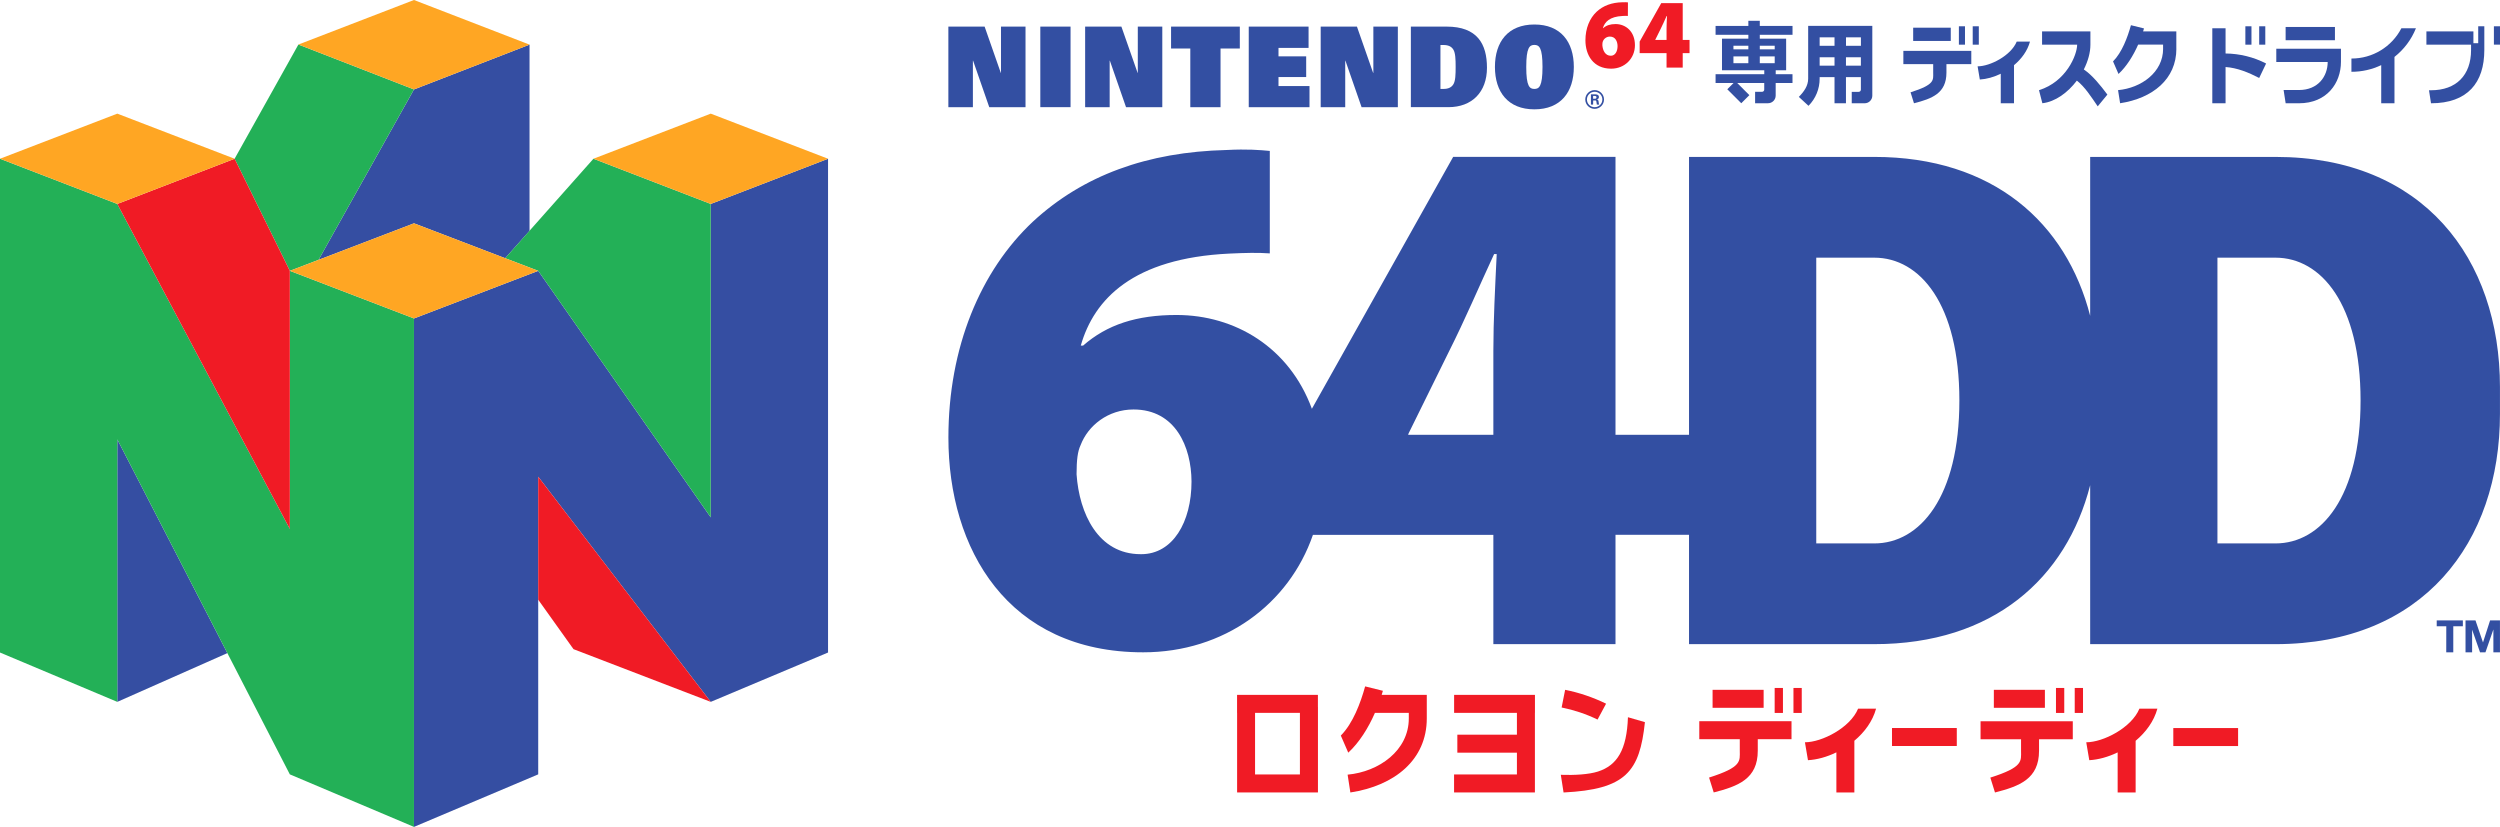
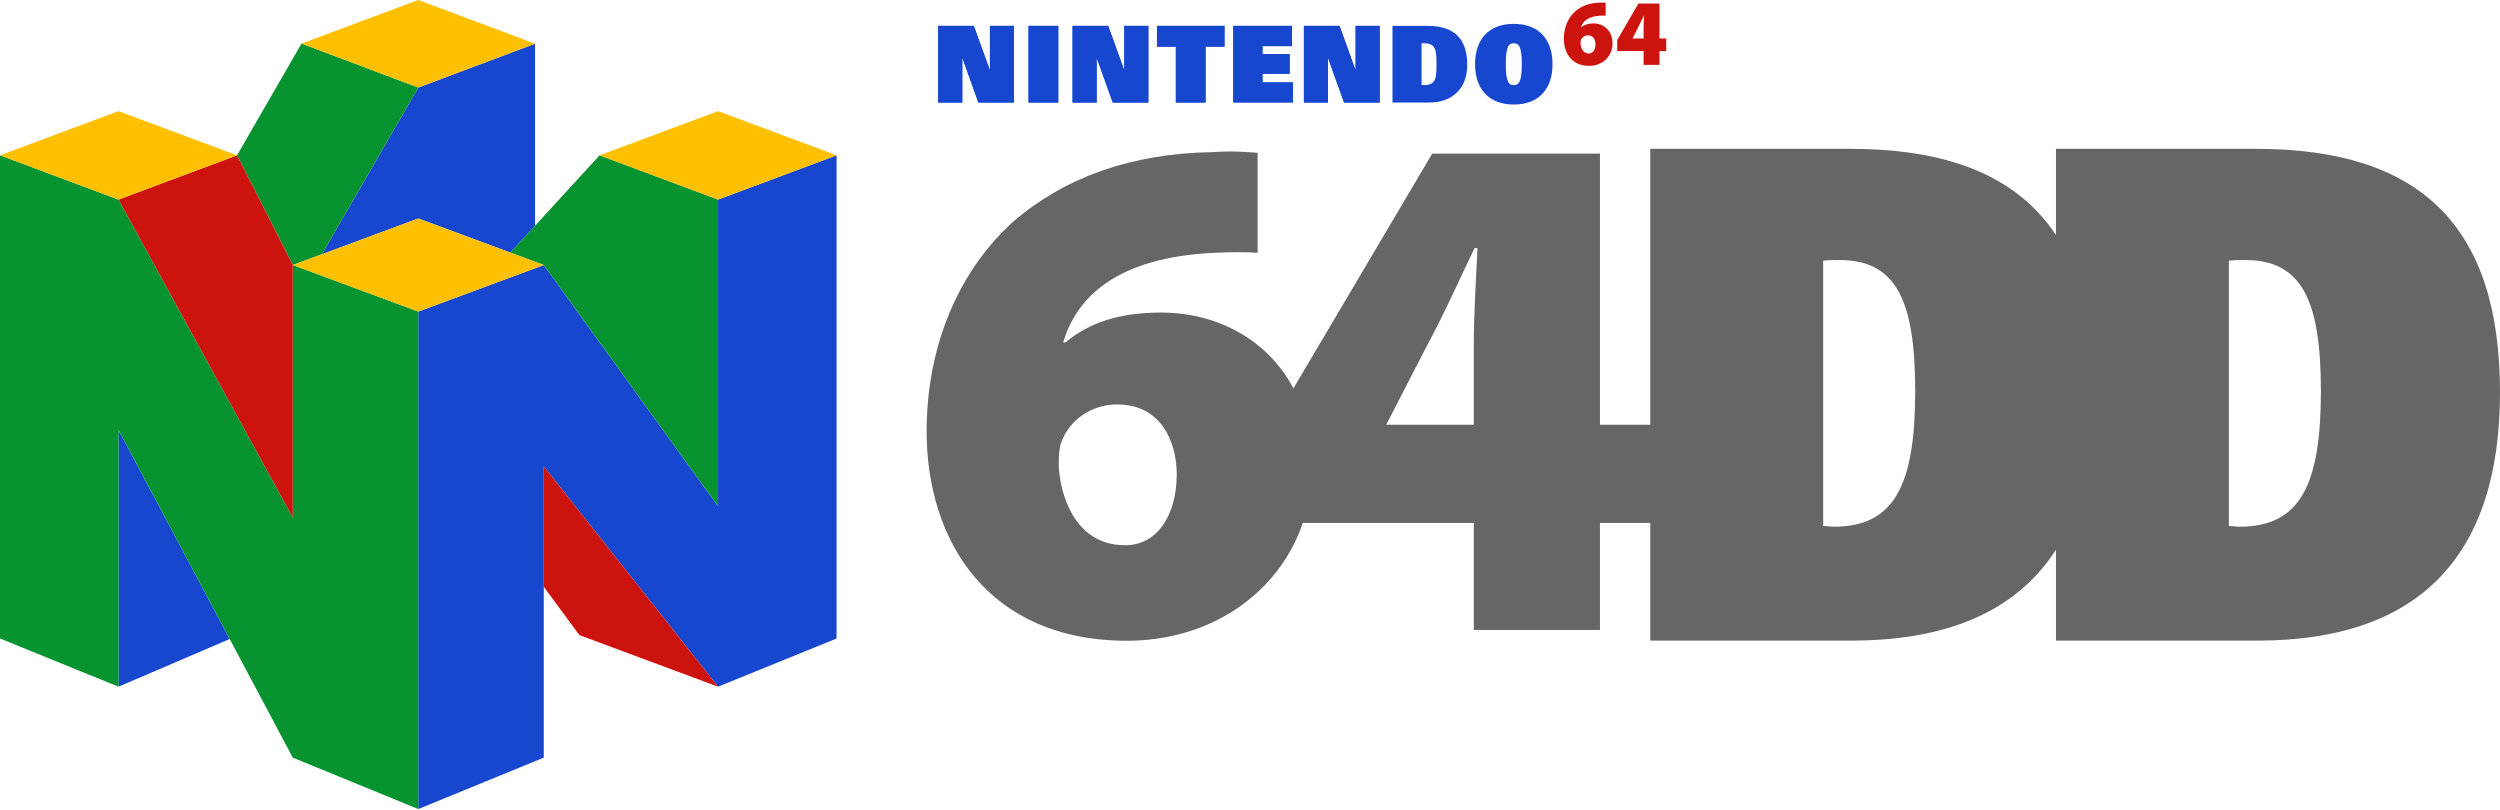
- <svg xmlns="http://www.w3.org/2000/svg" height="2045.851" width="6185.398" version="1.1" id="svg167380">
+ <svg xmlns="http://www.w3.org/2000/svg" height="183.471" width="566.929" version="1.1" id="svg167380">
  <defs id="defs167384" />
-   <g id="g1" transform="matrix(11.15081,0,0,11.15081,-143.5064,2272.498)">
-     <polygon class="st2" points="429.5,92.8 330.5,269.6 429.5,231.7 524.1,267.9 549.4,239.5 549.4,46.3 " id="polygon11" style="fill:#354ea2" transform="matrix(0.2138606,0,0,0.2138606,12.86959,-203.7966)" />
-     <polygon class="st2" points="121.7,728.2 235.9,677.6 121.7,455.9 " id="polygon13" style="fill:#354ea2" transform="matrix(0.2138606,0,0,0.2138606,12.86959,-203.7966)" />
-     <polygon class="st2" points="859.1,164.7 859.1,677 737.4,728.2 558.4,494.6 558.4,803.4 429.5,857.9 429.5,330.4 558.4,281 737.4,536.8 737.4,211.6 " id="polygon12" style="fill:#354ea2" transform="matrix(0.2138606,0,0,0.2138606,12.86959,-203.7966)" />
-     <polygon class="st3" points="429.5,92.8 309.6,46.2 243.4,164.7 300.7,281 330.5,269.6 " id="polygon14" style="fill:#23b057" transform="matrix(0.2138606,0,0,0.2138606,12.86959,-203.7966)" />
-     <polygon class="st3" points="737.4,536.8 558.4,281 524.1,267.9 615.7,164.7 737.4,211.6 " id="polygon15" style="fill:#23b057" transform="matrix(0.2138606,0,0,0.2138606,12.86959,-203.7966)" />
-     <polygon class="st3" points="300.7,281 300.7,548.8 121.7,211.6 0,164.7 0,677 121.7,728.2 121.7,455.9 300.7,803.4 429.5,857.9 429.5,330.4 " id="polygon16" style="fill:#23b057" transform="matrix(0.2138606,0,0,0.2138606,12.86959,-203.7966)" />
-     <polygon class="st1" points="121.7,211.6 243.4,164.7 300.7,281 300.7,548.8 " id="polygon17" style="fill:#f01b25" transform="matrix(0.2138606,0,0,0.2138606,12.86959,-203.7966)" />
-     <polygon class="st1" points="558.4,622.2 595,673.5 737.4,728.2 558.4,494.6 " id="polygon18" style="fill:#f01b25" transform="matrix(0.2138606,0,0,0.2138606,12.86959,-203.7966)" />
-     <polygon class="st4" points="300.7,281 429.5,231.7 558.4,281 429.5,330.4 " id="polygon19" style="fill:#ffa623" transform="matrix(0.2138606,0,0,0.2138606,12.86959,-203.7966)" />
-     <polygon class="st4" points="859.1,164.7 737.4,211.6 615.7,164.7 737.4,117.9 " id="polygon20" style="fill:#ffa623" transform="matrix(0.2138606,0,0,0.2138606,12.86959,-203.7966)" />
-     <polygon class="st4" points="243.4,164.7 121.7,211.6 0,164.7 121.7,117.9 " id="polygon21" style="fill:#ffa623" transform="matrix(0.2138606,0,0,0.2138606,12.86959,-203.7966)" />
-     <polygon class="st4" points="309.6,46.2 429.5,92.8 549.4,46.3 429.5,0 " id="polygon22" style="fill:#ffa623" transform="matrix(0.2138606,0,0,0.2138606,12.86959,-203.7966)" />
+   <g stroke-width=".306" id="g167360">
+     <path d="m115.743 57.29 5.593-6.077V9.907l-26.48 9.944-21.881 37.815 21.882-8.12zM162.834 45.258l26.875-10.038v109.572l-26.875 10.93-39.521-49.948v66.038l-28.456 11.659V70.657l28.456-10.554 39.52 54.705zM26.876 155.722l25.216-10.813L26.876 97.5z" fill="#1747ce" id="path167348" />
+     <path d="m72.975 57.666 21.882-37.815-26.48-9.977L53.752 35.22 66.4 60.1zM162.834 45.258v69.55l-39.521-54.705-7.57-2.813 20.224-22.07z" fill="#069330" id="path167350" />
+     <path d="M94.857 70.657 66.4 60.101v57.272L26.876 45.258 0 35.22v109.572l26.876 10.93V97.5L66.4 171.812l28.457 11.659z" fill="#069330" id="path167352" />
+     <path d="M66.4 117.373 26.876 45.258 53.752 35.22 66.4 60.1zM123.313 105.774v27.288l8.074 10.96 31.447 11.7z" fill="#cc130e" id="path167354" />
+     <g fill="#ffc001" id="g167358">
+       <path d="M94.857 70.657 66.4 60.101l28.457-10.556 28.456 10.556zM162.834 25.206l26.875 10.014-26.875 10.038-26.876-10.038zM26.876 25.206 53.752 35.22 26.876 45.258 0 35.22zM94.857 0l-26.48 9.874 26.48 9.977 26.48-9.944z" id="path167356" />
+     </g>
  </g>
-   <g transform="matrix(1.333333,0,0,-1.333333,2346.401,1961.455)" id="g10">
-     <path id="path88" style="fill:#334fa2;fill-opacity:1;fill-rule:nonzero;stroke:none;stroke-width:0.1" d="m 45.523,1358.5 h 0.375 l 30,-86.33 h 67.278 v 149.55 H 97.648 v -85.8 h -0.375 l -30,85.8 H 0 v -149.55 h 45.523 z" />
-     <path id="path94" style="fill:#334fa2;fill-opacity:1;fill-rule:nonzero;stroke:none;stroke-width:0.1" d="m 170.625,1272.25 h 56.102 v 149.473 h -56.102 z" />
-     <path id="path90" style="fill:#334fa2;fill-opacity:1;fill-rule:nonzero;stroke:none;stroke-width:0.1" d="m 299.324,1358.5 h 0.375 l 30,-86.33 h 67.278 v 149.55 h -45.454 v -85.8 h -0.375 l -30.074,85.8 h -67.273 v -149.55 h 45.523 z" />
-     <path id="path96" style="fill:#334fa2;fill-opacity:1;fill-rule:nonzero;stroke:none;stroke-width:0.1" d="m 448.949,1272.17 h 56.102 v 108.9 h 35.773 v 40.65 H 413.25 v -40.65 h 35.699 z" />
-     <path id="path106" style="fill:#334fa2;fill-opacity:1;fill-rule:nonzero;stroke:none;stroke-width:0.1" d="m 670.125,1311.4 h -57.523 v 16.73 h 51.375 v 38.39 h -51.375 v 15.68 h 55.796 v 39.52 h -111 v -149.55 h 112.727 z" />
-     <path id="path92" style="fill:#334fa2;fill-opacity:1;fill-rule:nonzero;stroke:none;stroke-width:0.1" d="m 736.426,1358.5 h 0.375 l 30,-86.33 h 67.273 v 149.55 h -45.449 v -85.8 h -0.449 l -30,85.8 h -67.278 v -149.55 h 45.528 z" />
-     <path id="path98" style="fill:#334fa2;fill-opacity:1;fill-rule:nonzero;stroke:none;stroke-width:0.1" d="m 999.449,1345.38 c 0,44.25 -18.074,76.34 -74.773,76.34 h -66.449 v -149.47 h 69.824 c 43.574,0 71.398,27.97 71.398,73.13 z m -86.324,-39.31 v 81.53 h 5.477 c 9.074,0 15.074,-2.78 18.597,-8.78 3.676,-6.22 4.125,-17.55 4.125,-32.02 0,-14.4 -0.375,-25.73 -4.125,-31.95 -3.523,-6 -9.597,-8.78 -18.597,-8.78 z" />
-     <path id="path100" style="fill:#334fa2;fill-opacity:1;fill-rule:nonzero;stroke:none;stroke-width:0.1" d="m 1087.43,1268.2 c 48.89,0 73.2,32.02 73.2,78.68 0,46.64 -24.38,78.75 -73.2,78.75 -48.91,0 -73.2,-32.11 -73.2,-78.75 0,-46.58 24.37,-78.68 73.2,-78.68 z m 0,119.55 c 9,0 15.07,-5.1 15.07,-40.87 0,-36.61 -6.45,-40.81 -15.07,-40.81 -8.63,0 -15.16,4.28 -15.08,40.81 0,35.84 6.08,40.87 15.08,40.87 z" />
-     <path id="path14" style="fill:#334fa2;fill-opacity:1;fill-rule:nonzero;stroke:none;stroke-width:0.1" d="m 1199.25,1272.17 c -7.95,0 -14.32,6.46 -14.32,14.33 0,7.88 6.45,14.32 14.32,14.32 7.88,0 14.32,-6.44 14.32,-14.32 0.08,-7.95 -6.37,-14.33 -14.32,-14.33 m 0,31.73 c -9.6,0 -17.4,-7.8 -17.4,-17.4 0,-9.6 7.8,-17.4 17.4,-17.4 9.6,0 17.4,7.8 17.4,17.4 0,9.52 -7.8,17.4 -17.4,17.4 z" />
-     <path id="path16" style="fill:#334fa2;fill-opacity:1;fill-rule:nonzero;stroke:none;stroke-width:0.1" d="m 1196.4,1287.85 h 3.37 c 1.88,0 2.86,0.9 2.86,2.7 0,1.72 -1.06,2.4 -2.86,2.47 h -3.37 v -5.17 m 0,-10.88 h -4.05 v 19.05 h 8.17 c 3.23,0 6.68,-1.05 6.68,-4.95 0,-2.55 -1.65,-4.12 -3.97,-4.65 3.15,-0.37 3.15,-2.32 3.45,-4.95 0.14,-1.27 0.37,-3.45 1.12,-4.5 h -4.5 c -0.37,1.73 -0.53,3.38 -0.75,5.1 -0.15,1.13 -0.37,2.56 -1.73,2.63 h -4.27 z" />
+   <g stroke-width="5.379" id="g167370">
+     <g fill="#1747ce" id="g167366">
+       <path d="M221.872 23.248h8.076V5.866h-5.464v9.967h-.047l-3.603-9.967h-8.075v17.382h5.46V13.214h.05zM252.338 23.248h8.076V5.866h-5.46v9.967h-.05l-3.603-9.967h-8.074v17.382h5.463V13.214h.047zM304.8 23.248h8.077V5.866h-5.463v9.967h-.048l-3.603-9.967h-8.076v17.382h5.462V13.214h.048zM233.247 5.866h6.736v17.382h-6.736zM266.648 10.587h-4.28V5.866h15.31v4.721h-4.296v12.66h-6.734zM286.296 18.683h6.905v4.559h-13.535V5.861h13.321v4.598h-6.691v1.817h6.16v4.457h-6.16zM315.776 5.866h7.98c6.806 0 8.972 3.731 8.972 8.883 0 5.249-3.342 8.5-8.57 8.5h-8.382zm6.593 13.432h.657c1.083 0 1.81-.321 2.233-1.02.448-.722.498-2.039.498-3.722 0-1.685-.051-2.999-.498-3.722-.424-.7-1.15-1.021-2.233-1.021h-.657zM343.287 5.41c5.864 0 8.781 3.73 8.781 9.146 0 5.418-2.918 9.15-8.781 9.15-5.864 0-8.782-3.732-8.782-9.15 0-5.416 2.916-9.146 8.782-9.146zm0 13.89c1.034 0 1.814-.492 1.814-4.744 0-4.156-.733-4.743-1.814-4.743-1.082 0-1.814.587-1.814 4.743 0 4.252.778 4.744 1.814 4.744z" id="path167362" />
+       <path d="M212.759 23.248h5.46V13.214h.05l3.603 10.034h8.076V5.866h-5.464v9.967h-.047l-3.603-9.967h-8.075zM243.227 23.248h5.463V13.214h.047l3.601 10.034h8.076V5.866h-5.46v9.967h-.05l-3.603-9.967h-8.074zM295.687 23.248h5.462V13.214h.048l3.603 10.034h8.077V5.866h-5.463v9.967h-.048l-3.603-9.967h-8.076zM233.247 5.866h6.736v17.382h-6.736zM277.677 10.587h-4.295v12.66h-6.734v-12.66h-4.28V5.866h15.31zM286.296 18.683h6.905v4.559h-13.535V5.861h13.321v4.598h-6.691v1.817h6.16v4.457h-6.16z" id="path167364" />
+     </g>
+     <path d="M364.115 3.554c-.358-.03-.706-.016-1.193.005-2.841.128-3.99 1.3-4.38 2.626h.069c.708-.6 1.582-.879 2.754-.879 2.253 0 4.312 1.588 4.312 4.566 0 2.85-2.262 5.069-5.297 5.069-3.998 0-5.738-2.958-5.738-6.13 0-2.577.944-4.759 2.493-6.166 1.474-1.323 3.375-1.991 5.702-2.043.616-.034.982 0 1.278.026zm-3.785 8.584c.921 0 1.48-.912 1.48-2.076-.008-.983-.473-2.054-1.708-2.054-.755 0-1.343.463-1.565 1.023-.087.171-.119.416-.119.83.08 1.11.632 2.277 1.888 2.277zM372.722 14.706v-3.119h-5.986V9.095l4.806-8.297h4.783V8.73h1.522v2.858h-1.522v3.12zm0-5.977V6.34c0-.883.055-1.8.101-2.768h-.078c-.445.939-.832 1.832-1.338 2.802l-1.176 2.315-.013.042z" fill="#cc130e" id="path167368" />
  </g>
-   <g id="g5">
-     <path id="path102" style="fill:#f01b25;fill-opacity:1;fill-rule:nonzero;stroke:none;stroke-width:0.1" d="m 1229.93,1343.65 c 25.2,0 44.09,19.05 44.09,43.57 0,25.58 -17.17,39.23 -35.92,39.23 -9.75,0 -17.1,-2.4 -22.95,-7.57 h -0.6 c 3.22,11.39 12.75,21.44 36.45,22.57 4.05,0.22 6.98,0.3 9.9,0.07 l 0.15,25.13 c -2.4,0.23 -5.55,0.52 -10.65,0.23 -19.35,-0.46 -35.17,-6.16 -47.47,-17.56 -12.91,-12.07 -20.78,-30.82 -20.78,-53.02 0,-27.23 14.48,-52.65 47.78,-52.65 z m -15.38,50.77 c 1.88,4.88 6.83,8.78 13.05,8.78 10.28,0 14.1,-9.23 14.17,-17.7 0,-9.98 -4.64,-17.85 -12.37,-17.85 -10.58,-0.08 -15.15,9.98 -15.83,19.57 0,3.6 0.23,5.7 0.98,7.2 z" transform="matrix(1.333333,0,0,-1.333333,2346.401,1961.455)" />
-     <path id="path104" style="fill:#f01b25;fill-opacity:1;fill-rule:nonzero;stroke:none;stroke-width:0.1" d="m 1332.68,1345.6 h 30 v 26.85 h 12.67 v 24.6 h -12.67 v 68.25 h -39.83 l -40.05,-71.33 v -21.52 h 49.88 z m -21,51.45 0.14,0.37 9.83,19.88 c 4.2,8.33 7.42,15.97 11.17,24.08 h 0.68 c -0.37,-8.41 -0.82,-16.28 -0.82,-23.86 v -20.55 z" transform="matrix(1.333333,0,0,-1.333333,2346.401,1961.455)" />
-   </g>
-   <g id="g4" transform="matrix(1.333333,0,0,-1.333333,2346.401,1961.455)">
-     <path id="path160" style="fill:#334fa2;fill-opacity:1;fill-rule:nonzero;stroke:none;stroke-width:0.177" d="M 2462.624,1179.921 H 2118.757 V 885.023 c -44.248,172.501 -179.785,294.899 -400.581,294.899 h -343.8 V 664.297 h -136.427 V 1179.999 H 936.751 L 674.552,712.522 c -41.928,114.301 -143.028,174.076 -251.177,174.076 -74.023,0 -129.001,-17.927 -173.398,-56.848 h -4.278 c 24.603,86.171 96.75,162.222 275.7,170.773 30.829,1.425 52.499,1.95 75.078,0.374 v 190.126 c -18.454,1.726 -41.55,3.748 -80.402,1.726 C 369.448,1189.147 249.977,1145.796 156.977,1059.922 59.551,968.5 0.074,826.597 0.074,658.973 c 0,-206.1 109.653,-398.4 361.5,-398.326 150.376,0 270.602,89.478 314.926,217.95 H 1011.3 V 275.796 l 226.648,0.078 v 202.798 h 136.427 v -202.876 h 343.8 c 220.796,0 356.333,122.402 400.581,294.902 V 275.796 h 343.797 c 274.041,0 416.626,188.552 416.626,427.351 v 49.5 c 0.071,238.801 -142.585,427.274 -416.555,427.274 z M 357.977,442.749 h -1.205 c -79.199,0 -113.921,75.973 -118.874,148.2 0,26.848 2.102,42.823 7.426,53.999 13.801,36.45 51,66.302 98.25,66.302 77.999,0 107.249,-69.528 107.626,-133.58 0,-75.749 -34.95,-134.922 -93.222,-134.922 z M 1011.3,819.699 V 664.223 H 853.125 l 0.977,2.851 74.249,150.597 c 31.649,62.927 56.023,120.976 84.376,182.027 h 4.796 c -3.001,-62.925 -6.223,-122.698 -6.223,-179.999 z m 706.875,-357 h -107.698 v 530.25 h 107.698 c 84.818,0 157.876,-86.176 157.876,-265.126 0,-178.948 -73.059,-265.124 -157.876,-265.124 z m 744.448,0 h -107.698 v 530.25 h 107.698 c 84.823,0 157.882,-86.176 157.882,-265.126 0,-178.948 -73.059,-265.124 -157.882,-265.124 z" />
-     <path id="path20" style="display:inline;fill:#334fa2;fill-opacity:1;fill-rule:nonzero;stroke:none;stroke-width:1.724" d="m 27795.734,3089.503 h -177.585 v 109.482 h 485.17 V 3089.503 h -177.758 v -483.015 h -130.516 z" transform="scale(0.1)" />
-     <path id="path24" style="display:inline;fill:#334fa2;fill-opacity:1;fill-rule:nonzero;stroke:none;stroke-width:1.766" d="m 28154.348,3198.984 h 182.996 l 138.66,-407.254 h 1.59 l 131.241,407.254 h 182.996 v -592.494 h -122.233 v 419.99 h -1.59 l -145.372,-419.99 h -100.506 l -145.549,415.503 h -1.59 v -415.503 h -122.233 v 592.494 z" transform="scale(0.1)" />
-   </g>
-   <g id="g3" transform="matrix(0.1333333,0,0,-0.1333333,2346.401,1961.455)" style="display:inline">
-     <path id="path122" style="display:inline;fill:#f01b25;fill-opacity:1;fill-rule:nonzero;stroke:none" d="m 6857.27,1816.72 h -1500 v -333.75 h 0.74 V 6.25 h 1500 v 1587.73 h -0.74 z M 5691.02,1482.97 h 832.5 V 340 h -832.5 z" />
-     <path id="path154" style="display:inline;fill:#f01b25;fill-opacity:1;fill-rule:nonzero;stroke:none" d="m 8063.24,1892.5 -329.26,81.72 c -85.46,-308.24 -225.74,-684.73 -451.48,-912.74 6.76,-15 138.01,-317.261 138.01,-317.261 205.51,189.761 372.73,459.021 495,738.751 h 628.47 v -103.48 c 0,-594.021 -551.25,-989.26 -1135.46,-1043.24 0,0 47.22,-306.019 50.97,-330.781 C 8283.01,130.742 8877.73,613.75 8877.73,1379.49 v 437.23 h -836.99 c 7.5,25.51 15,51.01 22.5,75.78 z" />
-     <path id="path120" style="display:inline;fill:#f01b25;fill-opacity:1;fill-rule:nonzero;stroke:none" d="m 9384.77,1482.97 h 1165.43 v -405 H 9444.77 V 744.219 H 10550.2 V 340 H 9383.98 V 6.25 H 10884 v 1476.72 h 0.8 v 333.75 H 9384.77 Z" />
-     <path id="path156" style="display:inline;fill:#f01b25;fill-opacity:1;fill-rule:nonzero;stroke:none" d="m 12204.8,1653.24 c -241.6,117.74 -496.6,204.73 -759.8,257.23 -21.8,-109.49 -43.5,-218.24 -65.2,-327.74 230.9,-46.48 455.2,-121.48 666.7,-224.25 z" />
-     <path id="path128" style="display:inline;fill:#f01b25;fill-opacity:1;fill-rule:nonzero;stroke:none" d="m 11364.8,333.242 c 0,0 45.7,-295.512 50.9,-327.773 C 12573,62.5 12828,392.5 12925.5,1310.47 l -315,91.52 c -21,-605.271 -199.5,-893.24 -556.5,-1008.01 -171,-54.761 -434.2,-69.761 -689.2,-60.738 z" />
-     <path id="path118" style="display:inline;fill:#f01b25;fill-opacity:1;fill-rule:nonzero;stroke:none" d="m 14181,1576.72 h 947.23 v 333.75 H 14181 Z" />
-     <path id="path112" style="display:inline;fill:#f01b25;fill-opacity:1;fill-rule:nonzero;stroke:none" d="m 13934.3,993.98 h 751.4 V 779.492 c 0,-190.512 47.3,-301.523 -570,-497.262 L 14202,6.25 c 453,116.25 817.5,249.73 817.5,773.242 V 993.98 h 626.2 v 333.75 h -1711.4 z" />
-     <path id="path108" style="display:inline;fill:#f01b25;fill-opacity:1;fill-rule:nonzero;stroke:none" d="m 15333,1481.48 h 153.75 V 1945 H 15333 Z" />
-     <path id="path110" style="fill:#f01b25;fill-opacity:1;fill-rule:nonzero;stroke:none" d="m 15681.8,1481.48 h 153.75 V 1945 h -153.75 z" />
-     <path id="path126" style="fill:#f01b25;fill-opacity:1;fill-rule:nonzero;stroke:none;stroke-width:1.056" d="m 15894.712,936.992 56.291,-332.262 c 167.923,9.019 352.533,60 527.215,145.5 V 6.25 h 333.734 V 965.468 c 189.045,158.286 339.014,361.526 402.804,594.759 -110.998,0 -222.736,0 -333.734,0 -145.533,-353.98 -672.009,-623.235 -986.31,-623.235 z" />
-     <path id="path116" style="display:inline;fill:#f01b25;fill-opacity:1;fill-rule:nonzero;stroke:none;stroke-width:1.148" d="m 17510.252,1201.725 h 1202.311 V 867.971 h -1202.311" />
-     <path id="path148" style="display:inline;fill:#f01b25;fill-opacity:1;fill-rule:nonzero;stroke:none;stroke-width:1.248" d="m 19400.235,1910.464 h 947.218 v -333.748 h -947.218" />
-     <path id="path140" style="fill:#f01b25;fill-opacity:1;fill-rule:nonzero;stroke:none;stroke-width:1.28" d="m 19153.538,993.241 h 751.395 V 778.749 c 0,-190.507 47.362,-301.519 -570.011,-497.269 L 19421.198,5.469 C 19874.212,121.719 20238.773,255.23 20238.773,778.749 V 993.241 h 626.205 v 333.746 h -1711.44 z" />
-     <path id="path132" style="display:inline;fill:#f01b25;fill-opacity:1;fill-rule:nonzero;stroke:none;stroke-width:1.27" d="m 20552.993,1944.995 h 153.712 v -463.513 h -153.712" />
-     <path id="path136" style="display:inline;fill:#f01b25;fill-opacity:1;fill-rule:nonzero;stroke:none;stroke-width:1.292" d="m 20900.998,1944.99 h 153.712 v -463.514 h -153.712" />
-     <path id="path152" style="fill:#f01b25;fill-opacity:1;fill-rule:nonzero;stroke:none;stroke-width:1.376" d="m 21114.892,936.994 c 0,0 54.642,-324.761 56.156,-332.263 168.055,9.021 351.8,60 526.462,144.762 V 6.25 h 333.769 V 964.734 c 189.802,159.019 339.826,362.262 403.552,595.506 -111.073,0 -222.834,0 -333.77,0 -145.482,-353.986 -672.081,-623.245 -986.169,-623.245 z" />
-     <path id="path144" style="display:inline;fill:#f01b25;fill-opacity:1;fill-rule:nonzero;stroke:none;stroke-width:1.468" d="m 22730.272,1200.979 h 1202.203 V 867.229 h -1202.203" />
-   </g>
-   <g id="g2" style="display:inline" transform="matrix(0.1333333,0,0,-0.1333333,2346.401,1961.455)">
-     <path id="path26" style="fill:#334fa2;fill-opacity:1;fill-rule:nonzero;stroke:none" d="m 14454,13054.7 259.5,-259.5 150,150 -225.8,225.8 h 501.8 v -123 c 0,-22.5 -18,-40.5 -40.5,-40.5 h -129 v -212.3 h 240 c 78,0 141.8,63.8 141.8,141.8 v 233.2 h 312 v 164.3 h -311.3 v 72.7 h 193.5 v 585.8 h -489 v 72.7 h 607.5 V 14230 H 15057 v 95.2 h -212.2 v -95.2 h -608.3 v -164.3 h 608.3 v -72.7 h -489.1 v -585.8 h 784.5 v -72.7 h -903.7 v -164.3 h 333 z m 879.8,483.8 h -276.758 v 126.012 h 276.758 z m 0,257.2 h -276.758 v 65.977 h 276.758 z m -489,0 h -276.758 v 65.977 h 276.758 z m -276.8,-131.2 h 276.758 v -126.012 H 14568 Z" />
-     <path id="path30" style="fill:#334fa2;fill-opacity:1;fill-rule:nonzero;stroke:none;stroke-width:1.052" d="m 16167.727,13252.027 v 27.663 h 276.003 v -485.213 h 212.262 v 485.213 h 276.739 v -232.456 c 0,-22.51 -17.987,-40.496 -40.496,-40.496 h -128.956 v -212.261 h 239.925 c 78.046,0 141.788,63.741 141.788,141.788 v 1294.499 H 15954.73 v -979.473 c 0.736,-132.848 -79.519,-243.817 -173.238,-338.377 50.278,-49.437 129.061,-116.229 179.233,-165.665 133.479,134.215 207.739,315.762 207.002,504.778 z m 0,239.925 v 156.829 h 276.003 v -156.829 z m 765.74,368.985 h -276.739 v 157.566 h 276.739 z m -489.737,0 h -276.003 v 157.566 h 276.003 z m 212.262,-368.985 v 156.829 h 276.739 v -156.829 z" />
-     <path id="path54" style="display:inline;fill:#334fa2;fill-opacity:1;fill-rule:nonzero;stroke:none;stroke-width:1.141" d="m 17903.274,14197.047 h 697.471 v -246.032 h -697.471" />
-     <path id="path164" style="display:inline;fill:#334fa2;fill-opacity:1;fill-rule:nonzero;stroke:none;stroke-width:1.165" d="m 17721.119,13767.307 v -245.949 h 553.501 v -157.561 c 0,-140.209 35.169,-222.076 -420.046,-366.012 l 63.7,-203.21 c 333.754,85.476 602.295,183.762 602.295,569.222 v 157.561 h 461.27 v 245.949 z" />
-     <path id="path34" style="fill:#334fa2;fill-opacity:1;fill-rule:nonzero;stroke:none;stroke-width:1.157" d="m 18751.5,14223.253 h 113.305 v -341.187 H 18751.5" />
-     <path id="path38" style="fill:#334fa2;fill-opacity:1;fill-rule:nonzero;stroke:none;stroke-width:1.173" d="m 19008.002,14223.243 h 113.202 v -341.249 h -113.202" />
-     <path id="path58" style="fill:#334fa2;fill-opacity:1;fill-rule:nonzero;stroke:none;stroke-width:1.231" d="m 19139.917,13235.443 c 123.748,6.772 259.564,44.205 388.484,107.249 v -548.188 h 246.02 v 707.153 c 139.51,116.237 249.837,266.213 296.258,437.245 -81.76,0 -164.259,0 -246.02,0 -106.51,-260.18 -494.256,-458.917 -725.992,-458.917 z" />
-     <path id="path62" style="fill:#334fa2;fill-opacity:1;fill-rule:nonzero;stroke:none;stroke-width:1.319" d="m 20237.988,13037.525 c 6.069,-21.758 58.584,-227.275 62.278,-242.264 239.216,26.244 472.495,197.271 640.461,419.954 144.876,-112.456 264.814,-298.472 386.995,-477.693 l 179.313,218.25 c -130.494,174.721 -278.932,359.194 -437.266,466.465 76.528,151.605 122.313,312.05 122.313,459.828 v 245.946 h -897.094 v -245.946 h 651.017 c -0.792,-190.528 -203.195,-687.816 -708.017,-844.54 z" />
-     <path id="path82" style="display:inline;fill:#334fa2;fill-opacity:1;fill-rule:nonzero;stroke:none;stroke-width:1.398" d="m 22077.757,13882.712 h 462.735 v -75.743 h 0.699 c 0,-438.005 -405.697,-729.024 -836.278,-768.741 12.023,-86.256 26.282,-171.771 38.305,-243.013 606.029,92.268 1044.019,447.735 1044.019,1011.754 h -0.839 v 321.817 h -616.374 c 6.012,18.733 11.184,36.627 16.357,54.661 l -242.132,59.974 c -63.049,-226.474 -165.802,-503.947 -332.302,-671.958 l 101.214,-233.24 c 150.843,140.232 273.867,338.984 364.596,544.489 z" />
-     <path id="path42" style="display:inline;fill:#334fa2;fill-opacity:1;fill-rule:nonzero;stroke:none;stroke-width:1.5" d="m 23699.962,13467.237 c 217.52,-15.002 425.289,-100.51 624.058,-203.254 37.504,72.742 90.758,195.753 128.262,268.525 -234.022,120.746 -492.046,182.972 -752.32,185.972 v 468.014 h -246.023 v -1391.995 h 246.023 z" />
-     <path id="path66" style="fill:#334fa2;fill-opacity:1;fill-rule:nonzero;stroke:none;stroke-width:1.483" d="m 24067.534,14223.235 h 113.19 v -341.245 h -113.19" />
-     <path id="path70" style="fill:#334fa2;fill-opacity:1;fill-rule:nonzero;stroke:none;stroke-width:1.499" d="m 24323.945,14223.25 h 113.341 v -341.237 h -113.341" />
-     <path id="path78" style="display:inline;fill:#334fa2;fill-opacity:1;fill-rule:nonzero;stroke:none;stroke-width:1.585" d="m 25061.213,13040.439 h -284.253 l 38.206,-245.967 h 246.047 c 522.056,0 779.992,377.218 779.992,768.752 v 243.003 h -1199.951 v -246.015 h 953.905 c -1.427,-266.989 -177.718,-519.773 -533.946,-519.773 z" />
-     <path id="path46" style="display:inline;fill:#334fa2;fill-opacity:1;fill-rule:nonzero;stroke:none;stroke-width:1.579" d="m 24814.494,14210.494 h 915.056 v -245.978 h -915.056" />
-     <path id="path50" style="display:inline;fill:#334fa2;fill-opacity:1;fill-rule:nonzero;stroke:none;stroke-width:1.671" d="m 26588.347,12795.266 h 245.929 v 859.497 c 173.252,136.53 312.757,318.003 398.297,531.754 h -269.987 c -177.763,-343.515 -533.959,-563.247 -927.077,-561.743 v -245.996 c 195.139,-0.768 383.261,43.489 552.838,123.75 z" />
-     <path id="path86" style="display:inline;fill:#334fa2;fill-opacity:1;fill-rule:nonzero;stroke:none;stroke-width:1.749" d="m 28255.506,13782.989 c 0,-467.967 -275.224,-746.985 -742.439,-746.985 0,0 0,0 -38.293,0 0,0 33.747,-217.503 37.594,-241.493 680.889,0 989.16,384.735 989.16,987.744 v 441.004 h -113.307 v -314.251 h -89.176 v 218.99 h -872.182 v -245.988 h 828.643 z" />
-     <path id="path74" style="display:inline;fill:#334fa2;fill-opacity:1;fill-rule:nonzero;stroke:none;stroke-width:1.766" d="m 28679.256,14223.239 h 113.227 v -340.511 h -113.227" />
+   <g fill="#fdfffb" stroke-width="1.002" id="g167378" style="fill:#666666">
+     <path d="M285.193 34.658c-2.356-.165-5.385-.496-10.266-.165-18.344.33-33.323 5.623-45.103 15.712-12.118 10.916-19.691 27.786-19.691 47.633 0 24.644 13.8 47.468 45.44 47.468 24.066 0 41.906-17.201 41.906-39.198 0-22.99-16.325-35.229-34.164-35.229-9.257 0-16.157 2.15-21.71 6.781h-.505c3.029-10.254 12.117-19.35 34.5-20.343 3.871-.165 6.732-.165 9.593 0zm-30.125 88.981c-9.93 0-14.305-8.93-14.978-17.697 0-3.142.168-4.961.841-6.285 1.851-4.465 6.564-7.938 12.454-7.938 9.761 0 13.464 8.27 13.464 15.877 0 9.097-4.376 16.043-11.613 16.043z" id="path167372" style="fill:#666666" />
+     <path d="M362.825 142.85v-24.262h12.117V96.319h-12.117V34.831H324.79l-38.035 64.313v19.444h47.46v24.263zm-48.47-46.53.17-.333 9.255-17.948c4.04-7.478 7.069-14.458 10.603-21.77h.673c-.336 7.644-.841 14.624-.841 21.604v18.446zM505.44 119.287V59.118c1.27-.154 2.538-.154 3.667-.154 12.693 0 17.206 8.816 17.206 29.698 0 21.5-4.796 30.78-18.476 30.78-.705 0-1.55-.155-2.397-.155zm-39.207 25.986h45.694c36.527 0 55.003-19.025 55.003-56.302 0-37.586-17.911-55.22-55.285-55.22h-45.412z" id="path167374" style="fill:#666666" />
+     <path d="M413.44 119.287V59.118c1.27-.154 2.539-.154 3.667-.154 12.693 0 17.206 8.816 17.206 29.698 0 21.5-4.795 30.78-18.475 30.78-.706 0-1.552-.155-2.398-.155zm-39.207 25.986h45.694c36.528 0 55.003-19.025 55.003-56.302 0-37.586-17.911-55.22-55.285-55.22h-45.412z" id="path167376" style="fill:#666666" />
  </g>
</svg>
